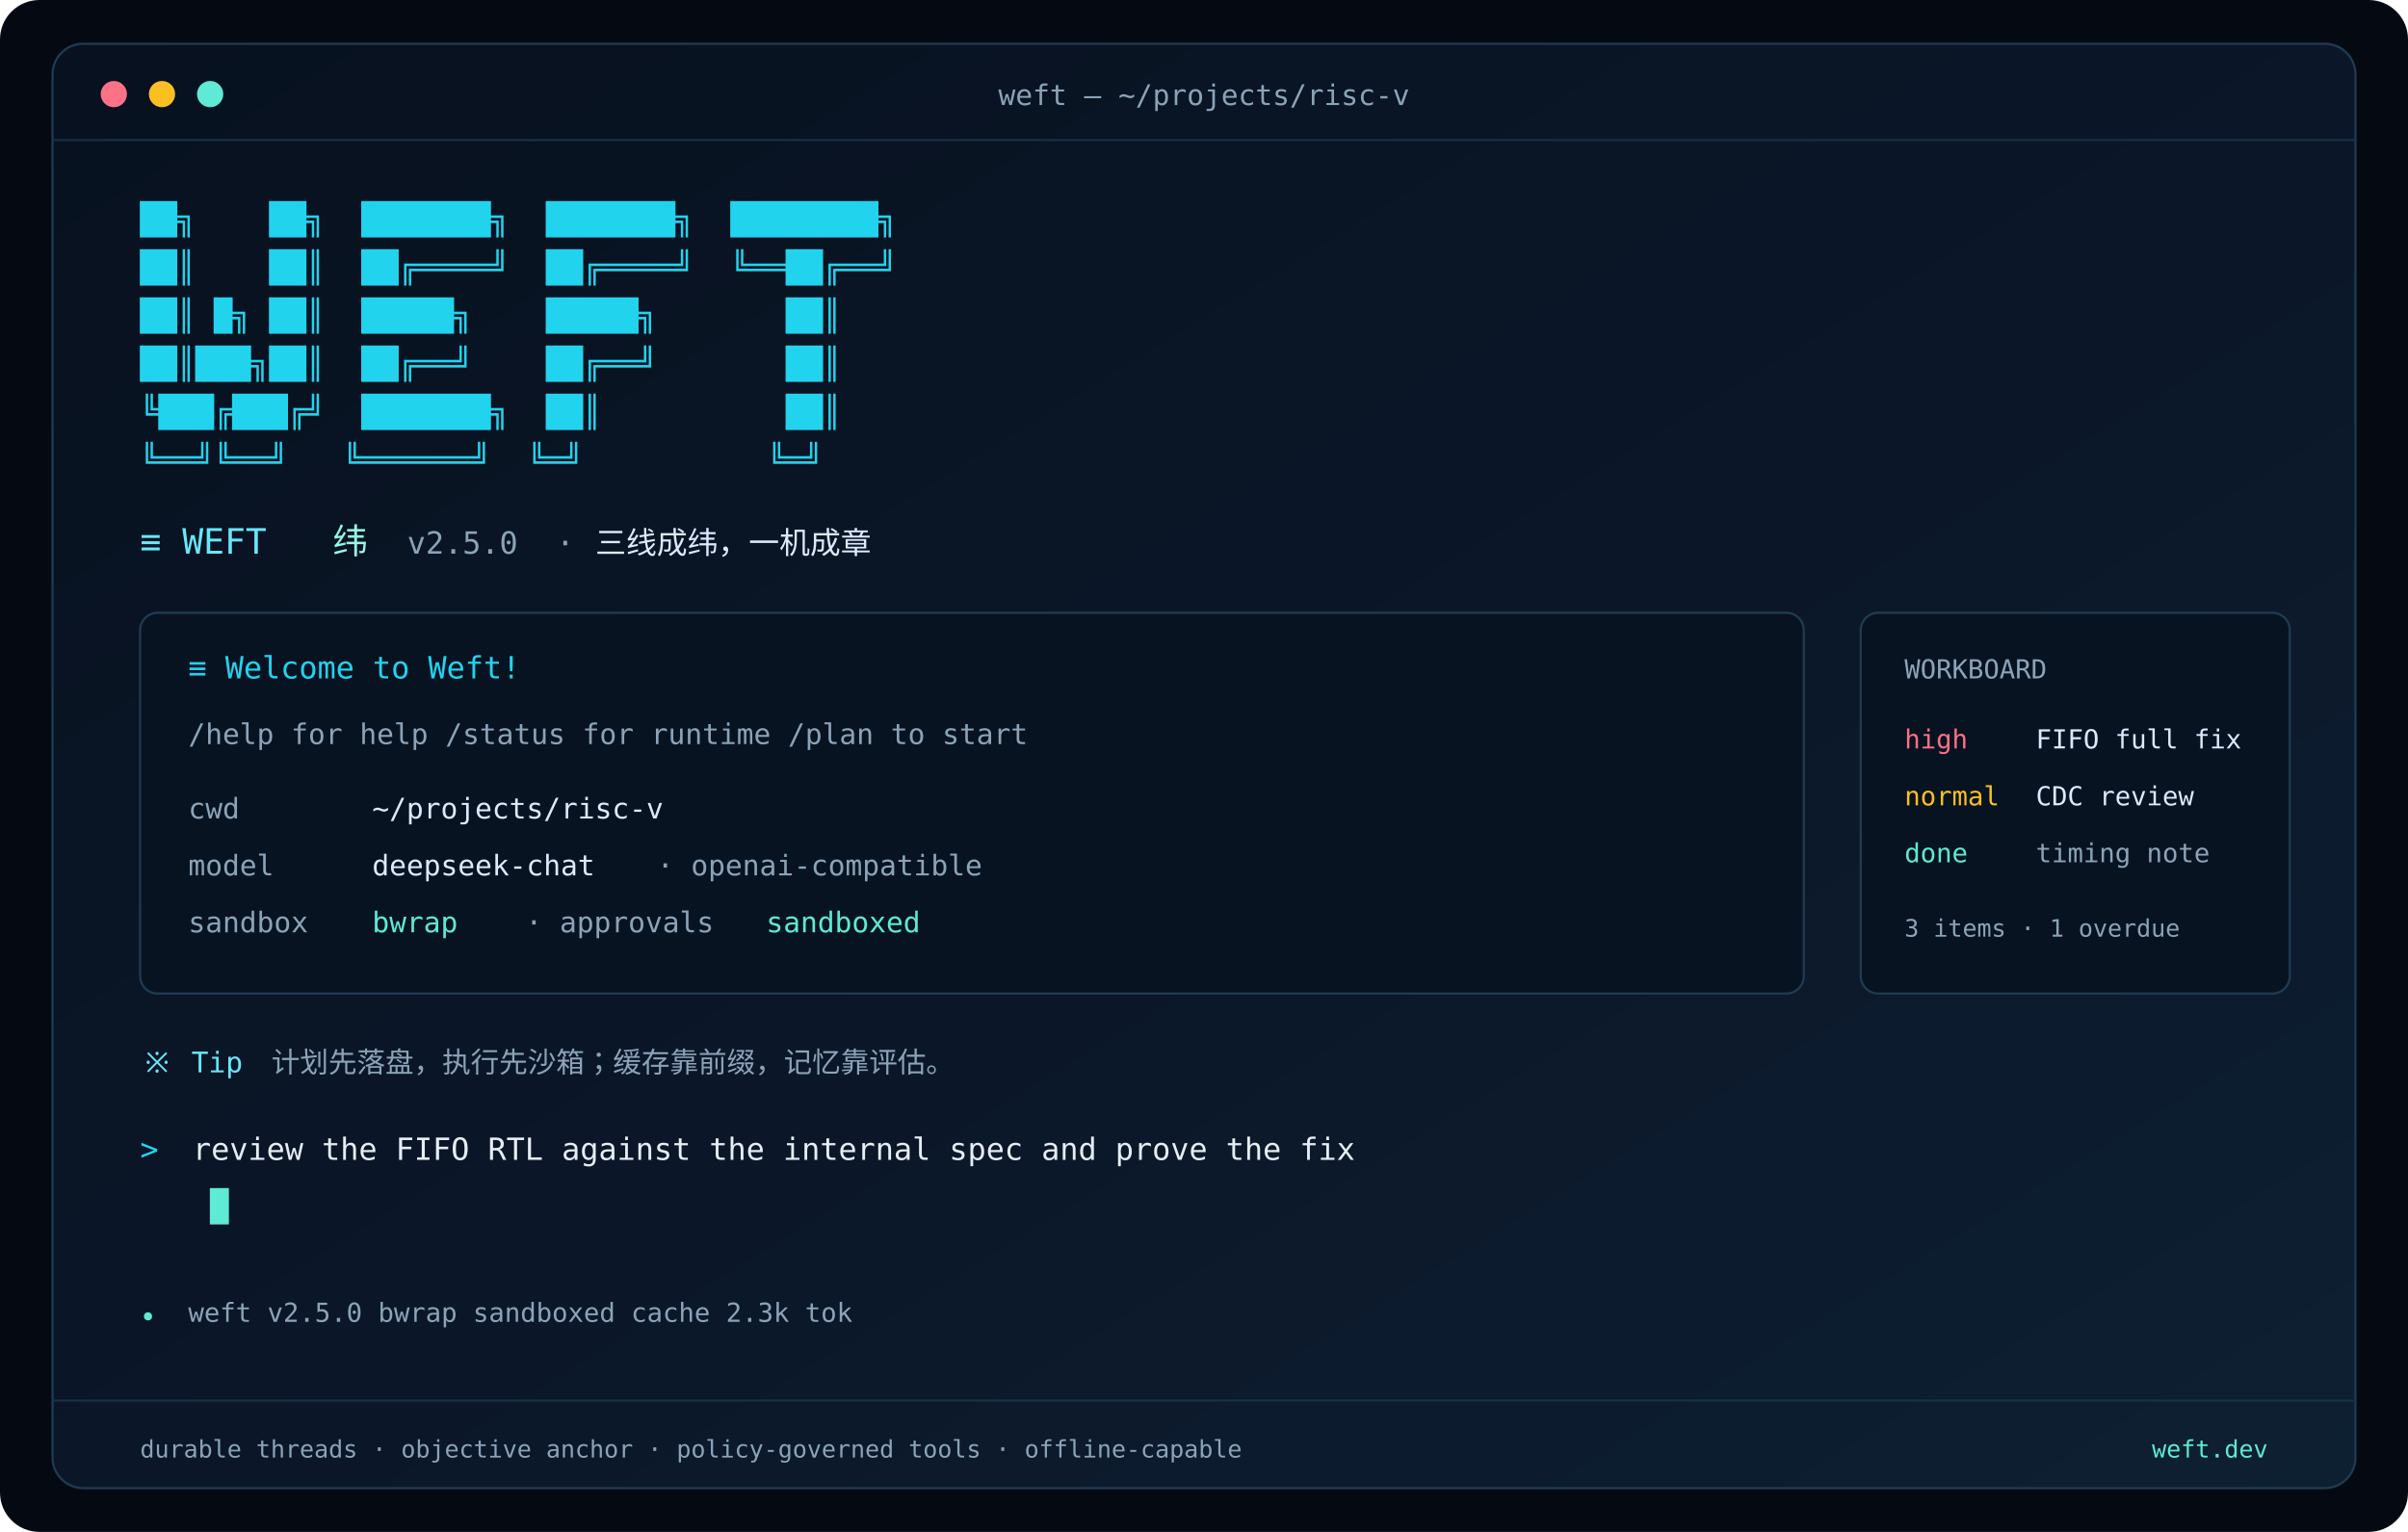
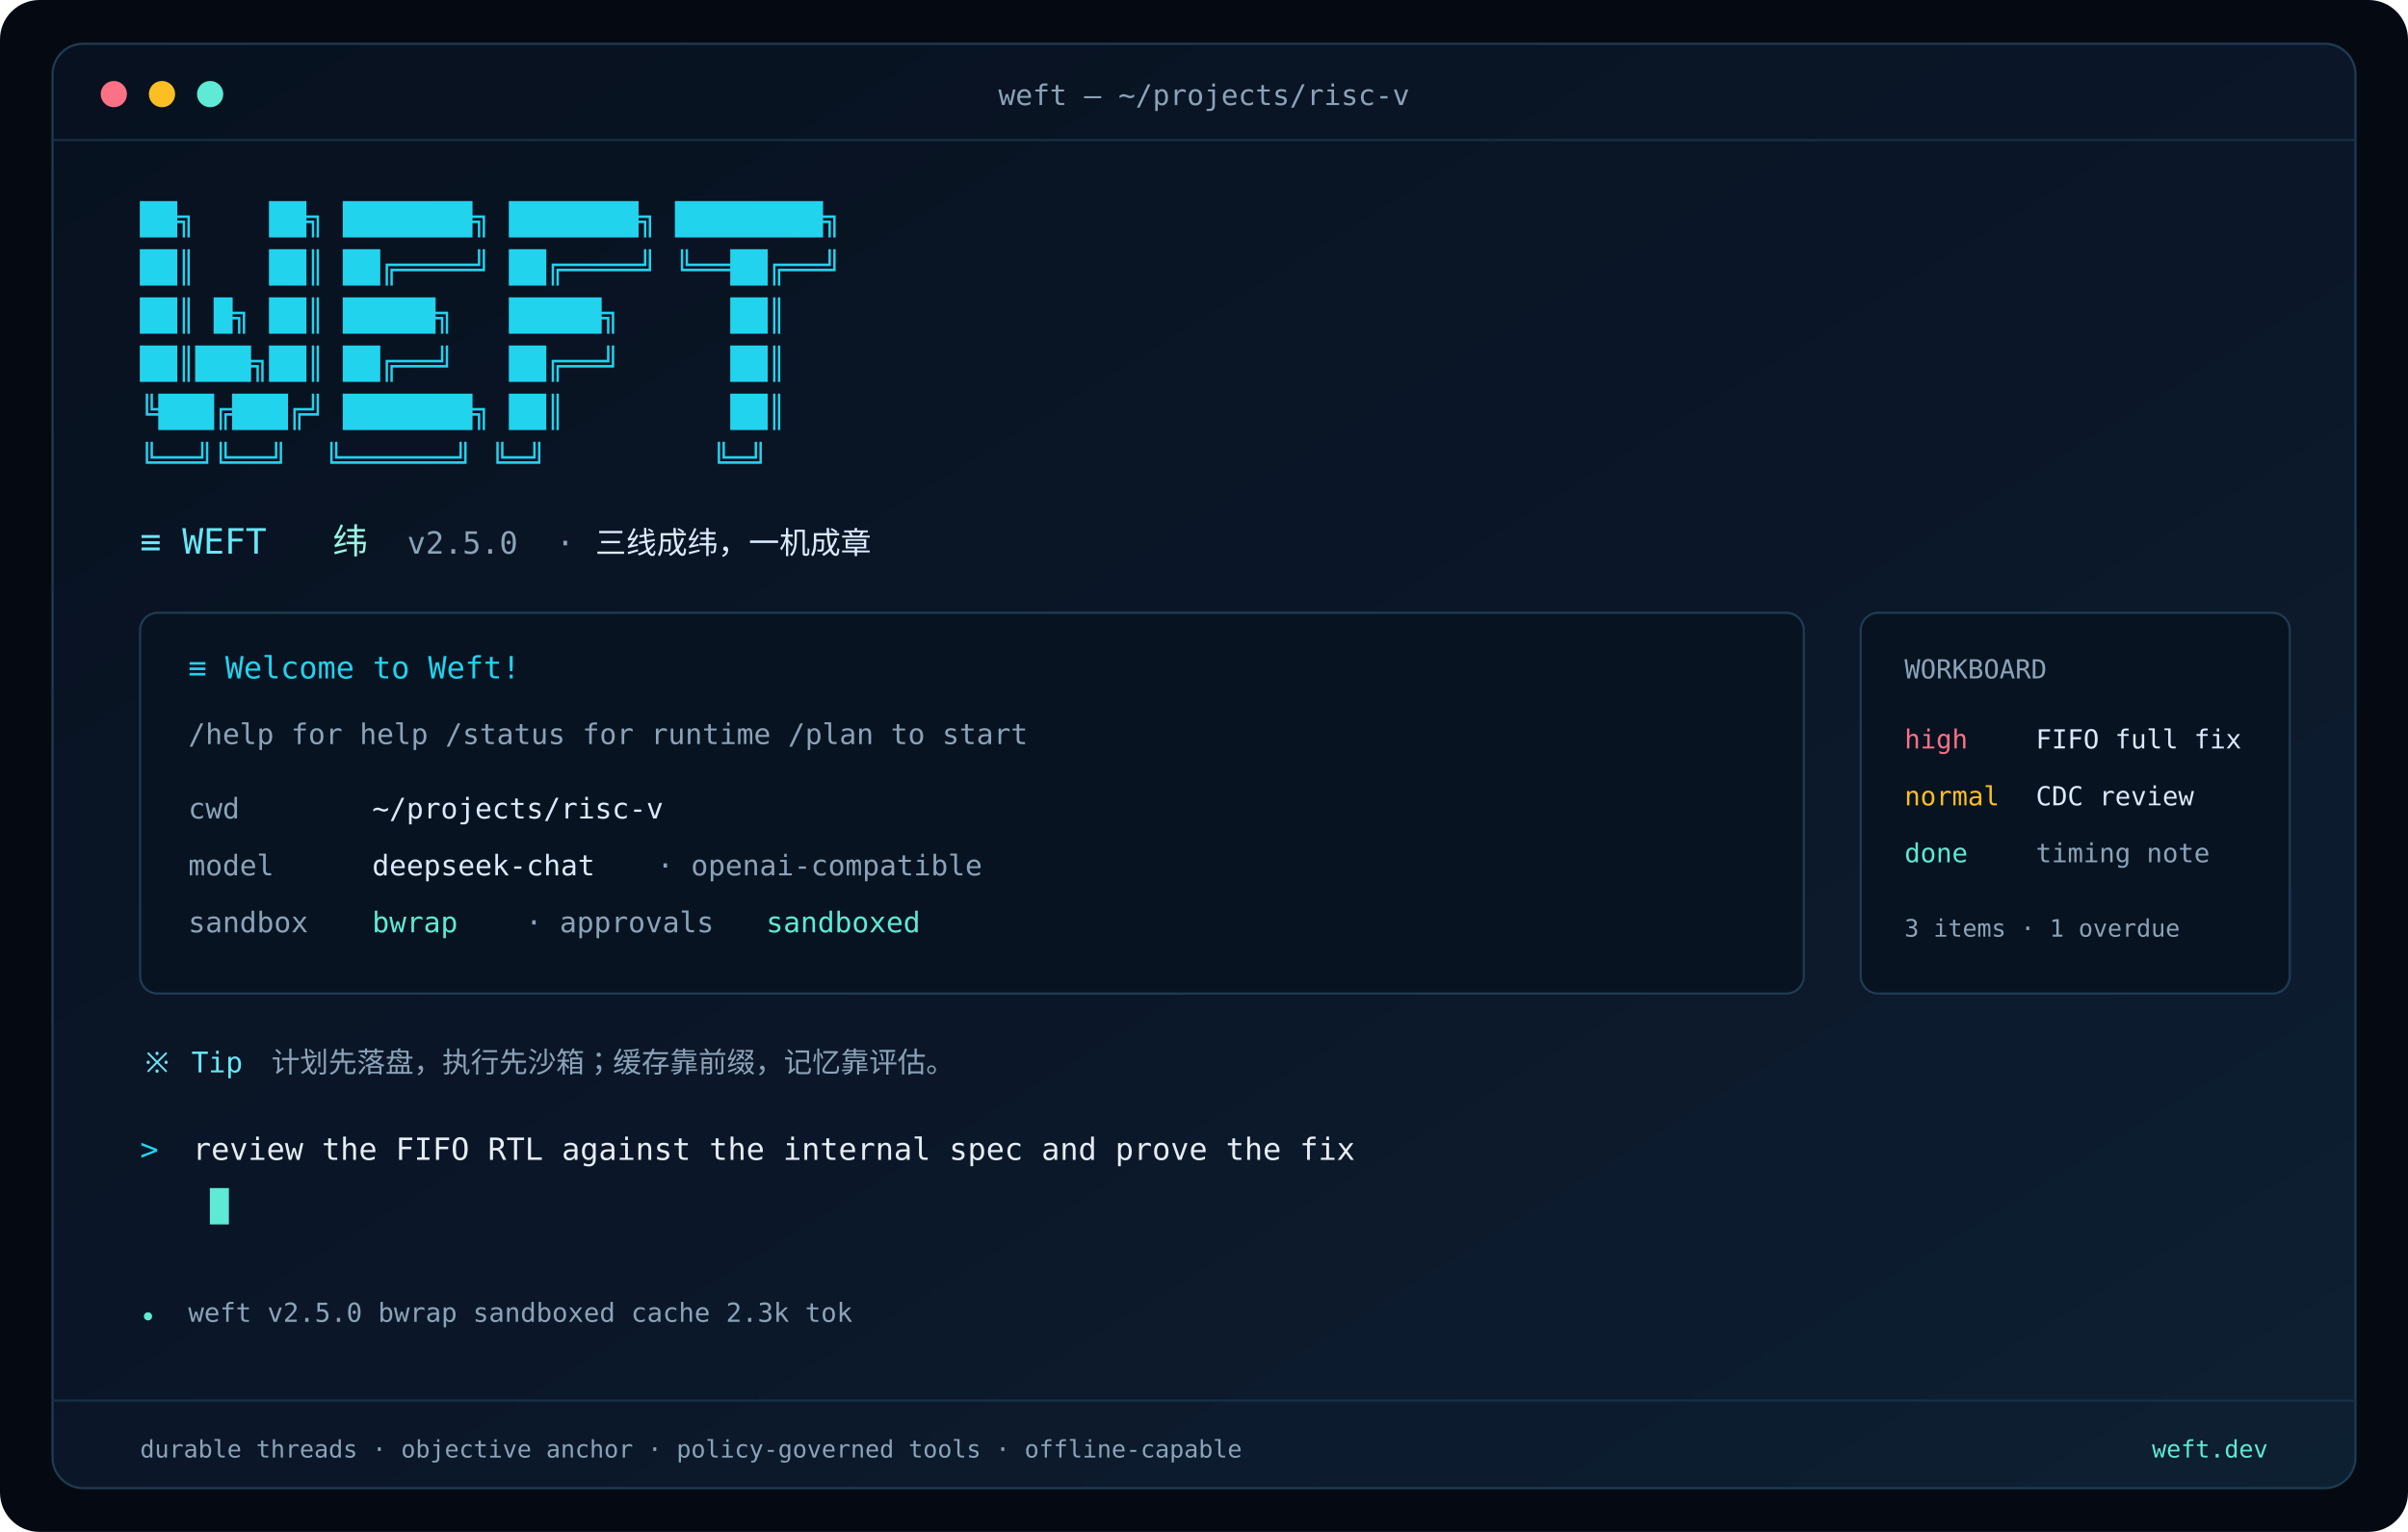
<svg xmlns="http://www.w3.org/2000/svg" width="1100" height="700" viewBox="0 0 1100 700" role="img" aria-label="Weft CLI preview">
  <defs>
    <linearGradient id="bg" x1="0" y1="0" x2="1" y2="1">
      <stop offset="0" stop-color="#07111f" />
      <stop offset="0.55" stop-color="#0b1729" />
      <stop offset="1" stop-color="#0d2032" />
    </linearGradient>
    <linearGradient id="edge" x1="0" y1="0" x2="1" y2="0">
      <stop offset="0" stop-color="#22d3ee" stop-opacity="0.8" />
      <stop offset="1" stop-color="#5eead4" stop-opacity="0.15" />
    </linearGradient>
    <filter id="glow" x="-20%" y="-20%" width="140%" height="140%">
      <feGaussianBlur stdDeviation="6" result="b" />
      <feMerge>
        <feMergeNode in="b" />
        <feMergeNode in="SourceGraphic" />
      </feMerge>
    </filter>
  </defs>
  <rect width="1100" height="700" rx="18" fill="#050a12" />
  <rect x="24" y="20" width="1052" height="660" rx="14" fill="url(#bg)" stroke="#1f3b52" />
  <path d="M24 64 H1076" stroke="#163044" />
  <circle cx="52" cy="43" r="6" fill="#fb7185" />
  <circle cx="74" cy="43" r="6" fill="#fbbf24" />
  <circle cx="96" cy="43" r="6" fill="#5eead4" />
  <text x="550" y="48" text-anchor="middle" fill="#8ba3b8" font-family="Consolas, monospace" font-size="13">weft — ~/projects/risc-v</text>
  <g font-family="'JetBrains Mono','Cascadia Code',Consolas,monospace" fill="#dbeafe">
-     <text x="64" y="105" font-size="14" fill="#22d3ee" font-family="'Cascadia Mono', Consolas, monospace" textLength="361" lengthAdjust="spacingAndGlyphs">██╗    ██╗  ███████╗  ███████╗  ████████╗</text>
-     <text x="64" y="127" font-size="14" fill="#22d3ee" font-family="'Cascadia Mono', Consolas, monospace" textLength="361" lengthAdjust="spacingAndGlyphs">██║    ██║  ██╔════╝  ██╔════╝  ╚══██╔══╝</text>
-     <text x="64" y="149" font-size="14" fill="#22d3ee" font-family="'Cascadia Mono', Consolas, monospace" textLength="361" lengthAdjust="spacingAndGlyphs">██║ █╗ ██║  █████╗    █████╗       ██║   </text>
-     <text x="64" y="171" font-size="14" fill="#22d3ee" font-family="'Cascadia Mono', Consolas, monospace" textLength="361" lengthAdjust="spacingAndGlyphs">██║███╗██║  ██╔══╝    ██╔══╝       ██║   </text>
-     <text x="64" y="193" font-size="14" fill="#22d3ee" font-family="'Cascadia Mono', Consolas, monospace" textLength="361" lengthAdjust="spacingAndGlyphs">╚███╔███╔╝  ███████╗  ██║          ██║   </text>
-     <text x="64" y="215" font-size="14" fill="#22d3ee" font-family="'Cascadia Mono', Consolas, monospace" textLength="361" lengthAdjust="spacingAndGlyphs"> ╚══╝╚══╝   ╚══════╝  ╚═╝          ╚═╝   </text>
+     <text x="64" y="105" font-size="14" fill="#22d3ee" font-family="'Cascadia Mono', Consolas, monospace" textLength="323" lengthAdjust="spacingAndGlyphs">██╗    ██╗ ███████╗ ███████╗ ████████╗</text>
+     <text x="64" y="127" font-size="14" fill="#22d3ee" font-family="'Cascadia Mono', Consolas, monospace" textLength="323" lengthAdjust="spacingAndGlyphs">██║    ██║ ██╔════╝ ██╔════╝ ╚══██╔══╝</text>
+     <text x="64" y="149" font-size="14" fill="#22d3ee" font-family="'Cascadia Mono', Consolas, monospace" textLength="323" lengthAdjust="spacingAndGlyphs">██║ █╗ ██║ █████╗   █████╗      ██║   </text>
+     <text x="64" y="171" font-size="14" fill="#22d3ee" font-family="'Cascadia Mono', Consolas, monospace" textLength="323" lengthAdjust="spacingAndGlyphs">██║███╗██║ ██╔══╝   ██╔══╝      ██║   </text>
+     <text x="64" y="193" font-size="14" fill="#22d3ee" font-family="'Cascadia Mono', Consolas, monospace" textLength="323" lengthAdjust="spacingAndGlyphs">╚███╔███╔╝ ███████╗ ██║         ██║   </text>
+     <text x="64" y="215" font-size="14" fill="#22d3ee" font-family="'Cascadia Mono', Consolas, monospace" textLength="323" lengthAdjust="spacingAndGlyphs"> ╚══╝╚══╝  ╚══════╝ ╚═╝         ╚═╝   </text>
    <text x="64" y="253" font-size="16" fill="#67e8f9">≡ WEFT</text>
    <text x="152" y="253" font-size="16" fill="#99f6e4">纬</text>
    <text x="186" y="253" font-size="14" fill="#8ba3b8">v2.5.0</text>
    <text x="254" y="253" font-size="14" fill="#8ba3b8">·</text>
    <text x="272" y="253" font-size="14" fill="#dbeafe">三线成纬，一机成章</text>
    <rect x="64" y="280" width="760" height="174" rx="8" fill="#081321" stroke="#1f3b52" />
    <text x="86" y="310" font-size="14" fill="#22d3ee">≡ Welcome to Weft!</text>
    <text x="86" y="340" font-size="13" fill="#8ba3b8">/help for help      /status for runtime      /plan to start</text>
    <text x="86" y="374" font-size="13" fill="#8ba3b8">cwd      </text>
    <text x="170" y="374" font-size="13" fill="#dbeafe">~/projects/risc-v</text>
    <text x="86" y="400" font-size="13" fill="#8ba3b8">model    </text>
    <text x="170" y="400" font-size="13" fill="#dbeafe">deepseek-chat</text>
    <text x="300" y="400" font-size="13" fill="#8ba3b8">· openai-compatible</text>
    <text x="86" y="426" font-size="13" fill="#8ba3b8">sandbox  </text>
    <text x="170" y="426" font-size="13" fill="#5eead4">bwrap</text>
    <text x="240" y="426" font-size="13" fill="#8ba3b8">· approvals </text>
    <text x="350" y="426" font-size="13" fill="#5eead4">sandboxed</text>
    <text x="64" y="490" font-size="13" fill="#67e8f9">※ Tip</text>
    <text x="124" y="490" font-size="13" fill="#8ba3b8">计划先落盘，执行先沙箱；缓存靠前缀，记忆靠评估。</text>
    <text x="64" y="530" font-size="14" fill="#22d3ee">&gt;</text>
    <text x="88" y="530" font-size="14" fill="#e6edf3">review the FIFO RTL against the internal spec and prove the fix</text>
    <text x="96" y="556" font-size="14" fill="#5eead4">█</text>
    <text x="64" y="604" font-size="12" fill="#5eead4">⏺</text>
    <text x="86" y="604" font-size="12" fill="#8ba3b8">weft v2.5.0    bwrap    sandboxed    cache 2.3k tok</text>
    <rect x="850" y="280" width="196" height="174" rx="8" fill="#081321" stroke="#1f3b52" />
    <text x="870" y="310" font-size="12" fill="#8ba3b8">WORKBOARD</text>
    <text x="870" y="342" font-size="12" fill="#fb7185">high</text>
    <text x="930" y="342" font-size="12" fill="#dbeafe">FIFO full fix</text>
    <text x="870" y="368" font-size="12" fill="#fbbf24">normal</text>
    <text x="930" y="368" font-size="12" fill="#dbeafe">CDC review</text>
    <text x="870" y="394" font-size="12" fill="#5eead4">done</text>
    <text x="930" y="394" font-size="12" fill="#8ba3b8">timing note</text>
    <text x="870" y="428" font-size="11" fill="#8ba3b8">3 items · 1 overdue</text>
  </g>
  <path d="M24 640 H1076" stroke="#163044" />
  <text x="64" y="666" fill="#8ba3b8" font-family="Consolas, monospace" font-size="11">durable threads · objective anchor · policy-governed tools · offline-capable</text>
  <text x="1036" y="666" text-anchor="end" fill="#5eead4" font-family="Consolas, monospace" font-size="11">weft.dev</text>
</svg>
